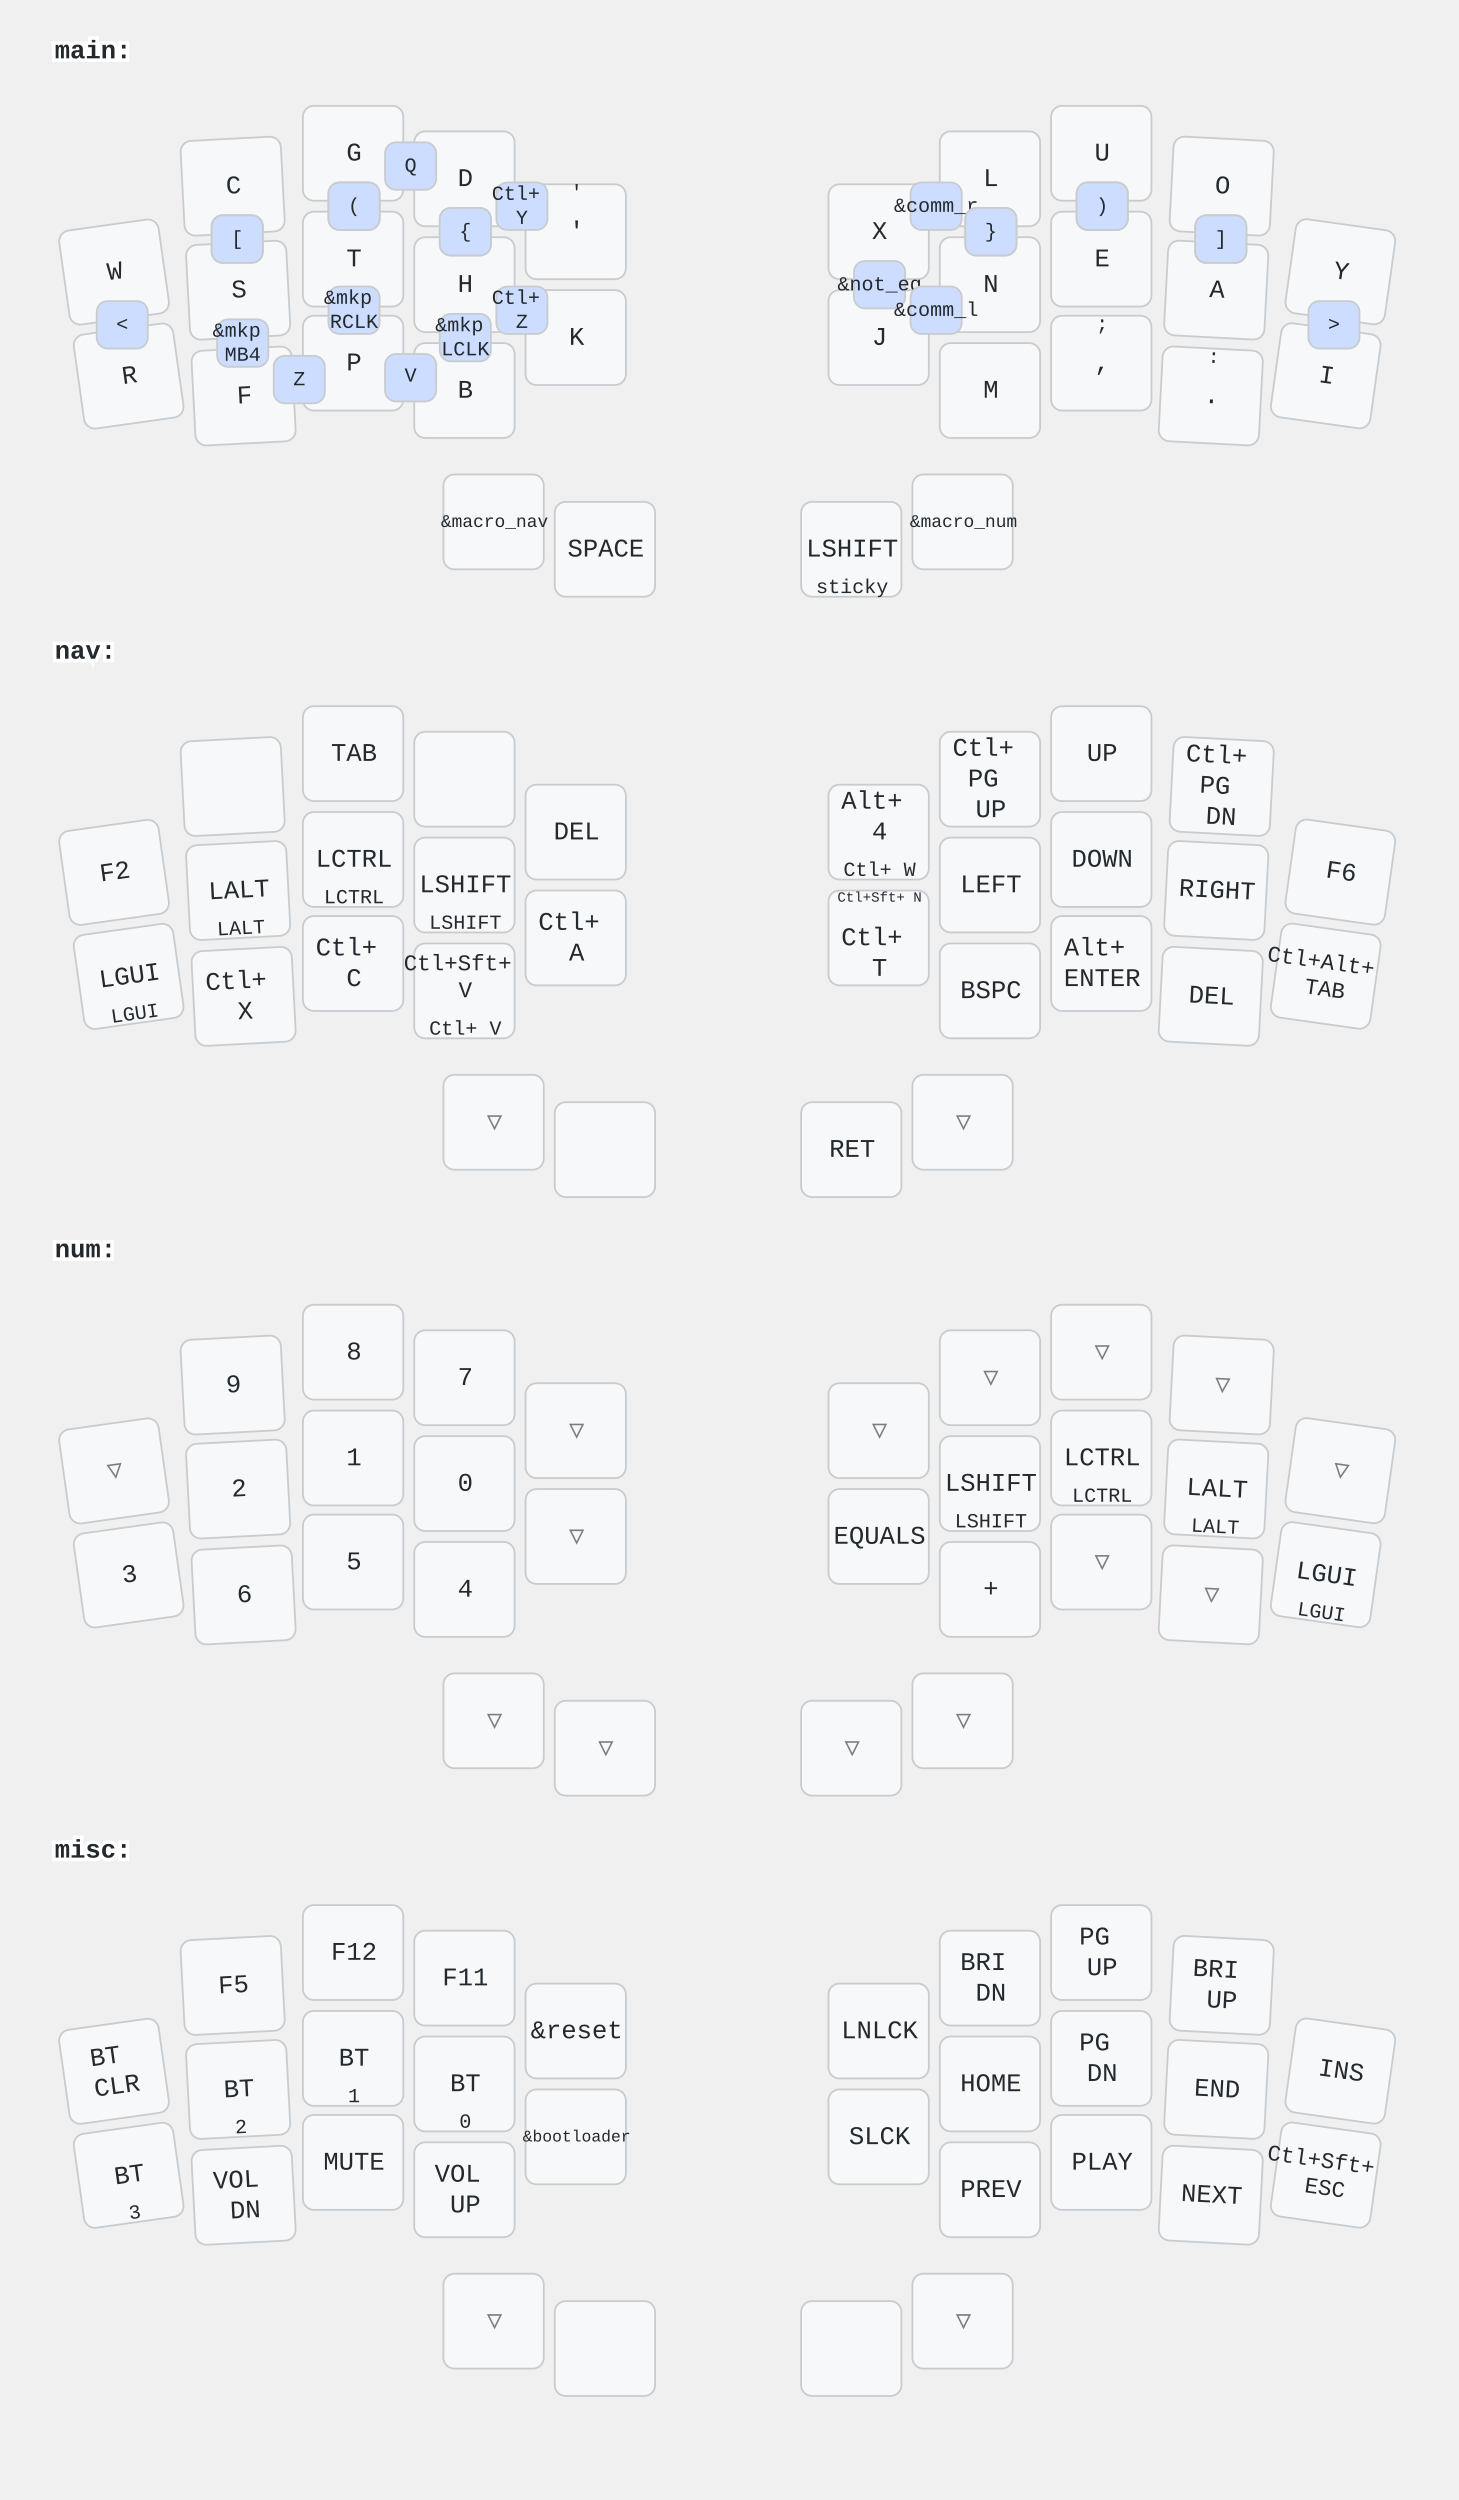
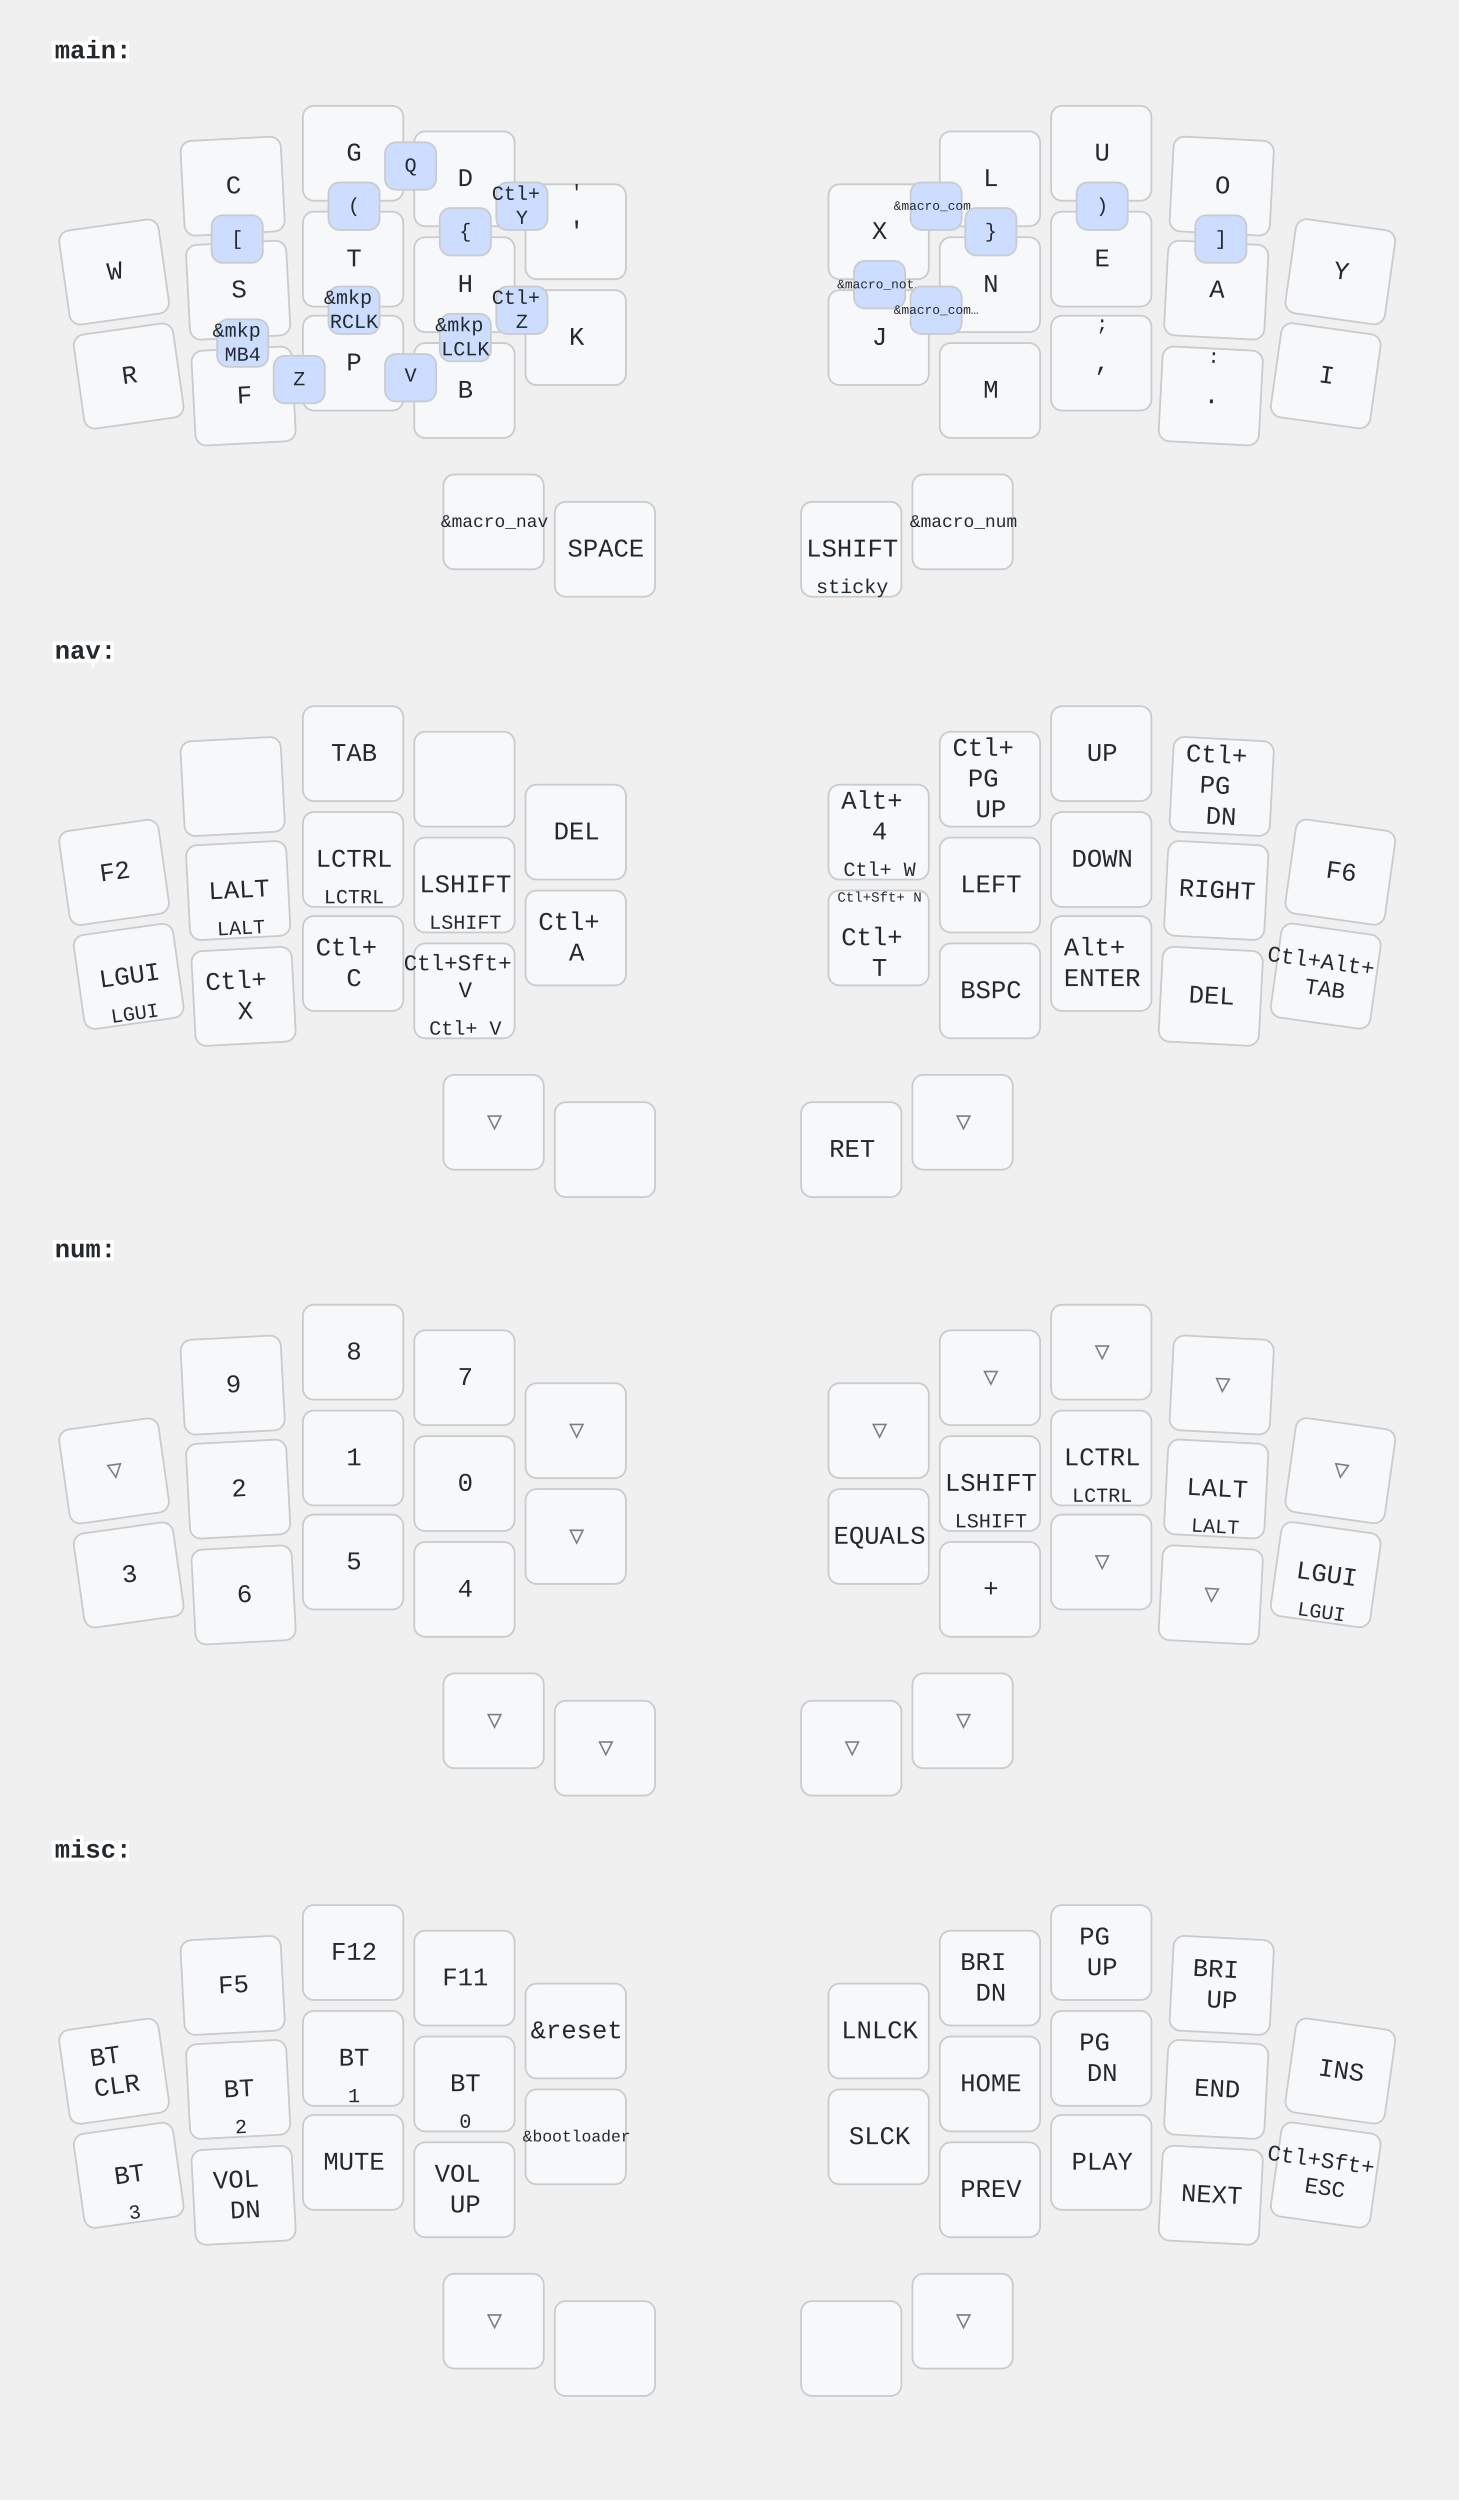
<svg xmlns="http://www.w3.org/2000/svg" width="799" height="1370" viewBox="0 0 799 1370" class="keymap">
  <style>/* inherit to force styles through use tags */
svg path {
    fill: inherit;
}

/* font and background color specifications */
svg.keymap {
    font-family: SFMono-Regular,Consolas,Liberation Mono,Menlo,monospace;
    font-size: 14px;
    font-kerning: normal;
    text-rendering: optimizeLegibility;
    fill: #24292e;
}

/* default key styling */
rect.key {
    fill: #f6f8fa;
}

rect.key, rect.combo {
    stroke: #c9cccf;
    stroke-width: 1;
}

/* default key side styling, only used is draw_key_sides is set */
rect.side {
    filter: brightness(90%);
}

/* color accent for combo boxes */
rect.combo, rect.combo-separate {
    fill: #cdf;
}

/* color accent for held keys */
rect.held, rect.combo.held {
    fill: #fdd;
}

/* color accent for ghost (optional) keys */
rect.ghost, rect.combo.ghost {
    stroke-dasharray: 4, 4;
    stroke-width: 2;
}

text {
    text-anchor: middle;
    dominant-baseline: middle;
}

/* styling for layer labels */
text.label {
    font-weight: bold;
    text-anchor: start;
    stroke: white;
    stroke-width: 4;
    paint-order: stroke;
}

/* styling for optional footer */
text.footer {
    text-anchor: end;
    dominant-baseline: auto;
    stroke: white;
    stroke-width: 4;
    paint-order: stroke;
}

/* styling for combo tap, and key hold/shifted label text */
text.combo, text.hold, text.shifted {
    font-size: 11px;
}

text.hold {
    text-anchor: middle;
    dominant-baseline: auto;
}

text.shifted {
    text-anchor: middle;
    dominant-baseline: hanging;
}

text.layer-activator {
    text-decoration: underline;
}

/* styling for hold/shifted label text in combo box */
text.combo.hold, text.combo.shifted {
    font-size: 8px;
}

/* lighter symbol for transparent keys */
text.trans {
    fill: #7b7e81;
}

/* styling for combo dendrons */
path.combo {
    stroke-width: 1;
    stroke: gray;
    fill: none;
}

/* Start Tabler Icons Cleanup */
/* cannot use height/width with glyphs */
.icon-tabler &gt; path {
    fill: inherit;
    stroke: inherit;
    stroke-width: 2;
}
/* hide tabler's default box */
.icon-tabler &gt; path[stroke="none"][fill="none"] {
    visibility: hidden;
}
/* End Tabler Icons Cleanup */
</style>
  <g transform="translate(30, 0)" class="layer-main">
    <text x="0" y="28" class="label" id="main">main:</text>
    <g transform="translate(0, 56)">
      <g transform="translate(33, 93) rotate(-8.0)" class="key keypos-0">
        <rect rx="6" ry="6" x="-28" y="-26" width="55" height="52" class="key" />
        <text x="0" y="0" class="key tap">W</text>
      </g>
      <g transform="translate(98, 46) rotate(-3.0)" class="key keypos-1">
        <rect rx="6" ry="6" x="-28" y="-26" width="55" height="52" class="key" />
        <text x="0" y="0" class="key tap">C</text>
      </g>
      <g transform="translate(164, 28)" class="key keypos-2">
        <rect rx="6" ry="6" x="-28" y="-26" width="55" height="52" class="key" />
        <text x="0" y="0" class="key tap">G</text>
      </g>
      <g transform="translate(225, 42)" class="key keypos-3">
        <rect rx="6" ry="6" x="-28" y="-26" width="55" height="52" class="key" />
        <text x="0" y="0" class="key tap">D</text>
      </g>
      <g transform="translate(286, 71)" class="key keypos-4">
        <rect rx="6" ry="6" x="-28" y="-26" width="55" height="52" class="key" />
        <text x="0" y="0" class="key tap">'</text>
        <text x="0" y="-24" class="key shifted">'</text>
      </g>
      <g transform="translate(452, 71)" class="key keypos-5">
        <rect rx="6" ry="6" x="-28" y="-26" width="55" height="52" class="key" />
        <text x="0" y="0" class="key tap">X</text>
      </g>
      <g transform="translate(513, 42)" class="key keypos-6">
        <rect rx="6" ry="6" x="-28" y="-26" width="55" height="52" class="key" />
        <text x="0" y="0" class="key tap">L</text>
      </g>
      <g transform="translate(574, 28)" class="key keypos-7">
        <rect rx="6" ry="6" x="-28" y="-26" width="55" height="52" class="key" />
        <text x="0" y="0" class="key tap">U</text>
      </g>
      <g transform="translate(640, 46) rotate(3.0)" class="key keypos-8">
        <rect rx="6" ry="6" x="-28" y="-26" width="55" height="52" class="key" />
        <text x="0" y="0" class="key tap">O</text>
      </g>
      <g transform="translate(705, 93) rotate(8.0)" class="key keypos-9">
        <rect rx="6" ry="6" x="-28" y="-26" width="55" height="52" class="key" />
        <text x="0" y="0" class="key tap">Y</text>
      </g>
      <g transform="translate(41, 150) rotate(-8.0)" class="key keypos-10">
        <rect rx="6" ry="6" x="-28" y="-26" width="55" height="52" class="key" />
        <text x="0" y="0" class="key tap">R</text>
      </g>
      <g transform="translate(101, 103) rotate(-3.0)" class="key keypos-11">
        <rect rx="6" ry="6" x="-28" y="-26" width="55" height="52" class="key" />
        <text x="0" y="0" class="key tap">S</text>
      </g>
      <g transform="translate(164, 86)" class="key keypos-12">
        <rect rx="6" ry="6" x="-28" y="-26" width="55" height="52" class="key" />
        <text x="0" y="0" class="key tap">T</text>
      </g>
      <g transform="translate(225, 100)" class="key keypos-13">
        <rect rx="6" ry="6" x="-28" y="-26" width="55" height="52" class="key" />
        <text x="0" y="0" class="key tap">H</text>
      </g>
      <g transform="translate(286, 129)" class="key keypos-14">
        <rect rx="6" ry="6" x="-28" y="-26" width="55" height="52" class="key" />
        <text x="0" y="0" class="key tap">K</text>
      </g>
      <g transform="translate(452, 129)" class="key keypos-15">
        <rect rx="6" ry="6" x="-28" y="-26" width="55" height="52" class="key" />
        <text x="0" y="0" class="key tap">J</text>
      </g>
      <g transform="translate(513, 100)" class="key keypos-16">
        <rect rx="6" ry="6" x="-28" y="-26" width="55" height="52" class="key" />
        <text x="0" y="0" class="key tap">N</text>
      </g>
      <g transform="translate(574, 86)" class="key keypos-17">
        <rect rx="6" ry="6" x="-28" y="-26" width="55" height="52" class="key" />
        <text x="0" y="0" class="key tap">E</text>
      </g>
      <g transform="translate(637, 103) rotate(3.0)" class="key keypos-18">
        <rect rx="6" ry="6" x="-28" y="-26" width="55" height="52" class="key" />
        <text x="0" y="0" class="key tap">A</text>
      </g>
      <g transform="translate(697, 150) rotate(8.0)" class="key keypos-19">
        <rect rx="6" ry="6" x="-28" y="-26" width="55" height="52" class="key" />
        <text x="0" y="0" class="key tap">I</text>
      </g>
      <g transform="translate(104, 161) rotate(-3.0)" class="key keypos-20">
        <rect rx="6" ry="6" x="-28" y="-26" width="55" height="52" class="key" />
        <text x="0" y="0" class="key tap">F</text>
      </g>
      <g transform="translate(164, 143)" class="key keypos-21">
        <rect rx="6" ry="6" x="-28" y="-26" width="55" height="52" class="key" />
        <text x="0" y="0" class="key tap">P</text>
      </g>
      <g transform="translate(225, 158)" class="key keypos-22">
        <rect rx="6" ry="6" x="-28" y="-26" width="55" height="52" class="key" />
        <text x="0" y="0" class="key tap">B</text>
      </g>
      <g transform="translate(513, 158)" class="key keypos-23">
        <rect rx="6" ry="6" x="-28" y="-26" width="55" height="52" class="key" />
        <text x="0" y="0" class="key tap">M</text>
      </g>
      <g transform="translate(574, 143)" class="key keypos-24">
        <rect rx="6" ry="6" x="-28" y="-26" width="55" height="52" class="key" />
        <text x="0" y="0" class="key tap">,</text>
        <text x="0" y="-24" class="key shifted">;</text>
      </g>
      <g transform="translate(634, 161) rotate(3.0)" class="key keypos-25">
        <rect rx="6" ry="6" x="-28" y="-26" width="55" height="52" class="key" />
        <text x="0" y="0" class="key tap">.</text>
        <text x="0" y="-24" class="key shifted">:</text>
      </g>
      <g transform="translate(241, 230)" class="key keypos-26">
        <rect rx="6" ry="6" x="-28" y="-26" width="55" height="52" class="key" />
        <text x="0" y="0" class="key tap">
          <tspan style="font-size: 70%">&amp;macro_nav</tspan>
        </text>
      </g>
      <g transform="translate(302, 245)" class="key keypos-27">
        <rect rx="6" ry="6" x="-28" y="-26" width="55" height="52" class="key" />
        <text x="0" y="0" class="key tap">SPACE</text>
      </g>
      <g transform="translate(437, 245)" class="key keypos-28">
        <rect rx="6" ry="6" x="-28" y="-26" width="55" height="52" class="key" />
        <text x="0" y="0" class="key tap">LSHIFT</text>
        <text x="0" y="24" class="key hold">sticky</text>
      </g>
      <g transform="translate(498, 230)" class="key keypos-29">
        <rect rx="6" ry="6" x="-28" y="-26" width="55" height="52" class="key" />
        <text x="0" y="0" class="key tap">
          <tspan style="font-size: 70%">&amp;macro_num</tspan>
        </text>
      </g>
      <g class="combo combopos-0">
        <rect rx="6" ry="6" x="181" y="22" width="28" height="26" class="combo" />
        <text x="195" y="35" class="combo tap">Q</text>
      </g>
      <g class="combo combopos-1">
        <rect rx="6" ry="6" x="120" y="139" width="28" height="26" class="combo" />
        <text x="134" y="152" class="combo tap">Z</text>
      </g>
      <g class="combo combopos-2">
        <rect rx="6" ry="6" x="181" y="138" width="28" height="26" class="combo" />
        <text x="195" y="150" class="combo tap">V</text>
      </g>
      <g class="combo combopos-3">
        <rect rx="6" ry="6" x="242" y="44" width="28" height="26" class="combo" />
        <text x="256" y="57" class="combo tap">
          <tspan x="256" dy="-0.6em">Ctl+</tspan>
          <tspan x="256" dy="1.2em">Y</tspan>
        </text>
      </g>
      <g class="combo combopos-4">
        <rect rx="6" ry="6" x="242" y="101" width="28" height="26" class="combo" />
        <text x="256" y="114" class="combo tap">
          <tspan x="256" dy="-0.6em">Ctl+</tspan>
          <tspan x="256" dy="1.2em">Z</tspan>
        </text>
      </g>
      <g class="combo combopos-5">
        <rect rx="6" ry="6" x="438" y="87" width="28" height="26" class="combo" />
-         <text x="452" y="100" class="combo tap">&amp;not_eq</text>
+         <text x="452" y="100" class="combo tap">
+           <tspan style="font-size: 64%">&amp;macro_not…</tspan>
+         </text>
      </g>
      <g class="combo combopos-6">
        <rect rx="6" ry="6" x="469" y="44" width="28" height="26" class="combo" />
-         <text x="483" y="57" class="combo tap">&amp;comm_r</text>
+         <text x="483" y="57" class="combo tap">
+           <tspan style="font-size: 64%">&amp;macro_com…</tspan>
+         </text>
      </g>
      <g class="combo combopos-7">
        <rect rx="6" ry="6" x="469" y="101" width="28" height="26" class="combo" />
-         <text x="483" y="114" class="combo tap">&amp;comm_l</text>
+         <text x="483" y="114" class="combo tap">
+           <tspan style="font-size: 64%">&amp;macro_com…</tspan>
+         </text>
      </g>
      <g class="combo combopos-8">
        <rect rx="6" ry="6" x="89" y="119" width="28" height="26" class="combo" />
        <text x="103" y="132" class="combo tap">
          <tspan x="103" dy="-0.6em">&amp;mkp</tspan>
          <tspan x="103" dy="1.2em">MB4</tspan>
        </text>
      </g>
      <g class="combo combopos-9">
        <rect rx="6" ry="6" x="150" y="101" width="28" height="26" class="combo" />
        <text x="164" y="114" class="combo tap">
          <tspan x="164" dy="-0.6em">&amp;mkp</tspan>
          <tspan x="164" dy="1.2em">RCLK</tspan>
        </text>
      </g>
      <g class="combo combopos-10">
        <rect rx="6" ry="6" x="211" y="116" width="28" height="26" class="combo" />
        <text x="225" y="129" class="combo tap">
          <tspan x="225" dy="-0.6em">&amp;mkp</tspan>
          <tspan x="225" dy="1.2em">LCLK</tspan>
        </text>
      </g>
      <g class="combo combopos-11">
        <rect rx="6" ry="6" x="86" y="62" width="28" height="26" class="combo" />
        <text x="100" y="75" class="combo tap">[</text>
      </g>
      <g class="combo combopos-12">
        <rect rx="6" ry="6" x="150" y="44" width="28" height="26" class="combo" />
        <text x="164" y="57" class="combo tap">(</text>
      </g>
      <g class="combo combopos-13">
        <rect rx="6" ry="6" x="211" y="58" width="28" height="26" class="combo" />
        <text x="225" y="71" class="combo tap">{</text>
      </g>
      <g class="combo combopos-14">
        <rect rx="6" ry="6" x="499" y="58" width="28" height="26" class="combo" />
        <text x="513" y="71" class="combo tap">}</text>
      </g>
      <g class="combo combopos-15">
        <rect rx="6" ry="6" x="560" y="44" width="28" height="26" class="combo" />
        <text x="574" y="57" class="combo tap">)</text>
      </g>
      <g class="combo combopos-16">
-         <rect rx="6" ry="6" x="625" y="62" width="28" height="26" class="combo" />
-         <text x="639" y="75" class="combo tap">]</text>
-       </g>
-       <g class="combo combopos-17">
-         <rect rx="6" ry="6" x="23" y="109" width="28" height="26" class="combo" />
-         <text x="37" y="122" class="combo tap">&lt;</text>
-       </g>
-       <g class="combo combopos-18">
-         <rect rx="6" ry="6" x="86" y="62" width="28" height="26" class="combo" />
-         <text x="100" y="75" class="combo tap">[</text>
-       </g>
-       <g class="combo combopos-19">
-         <rect rx="6" ry="6" x="150" y="44" width="28" height="26" class="combo" />
-         <text x="164" y="57" class="combo tap">(</text>
-       </g>
-       <g class="combo combopos-20">
-         <rect rx="6" ry="6" x="211" y="58" width="28" height="26" class="combo" />
-         <text x="225" y="71" class="combo tap">{</text>
-       </g>
-       <g class="combo combopos-21">
-         <rect rx="6" ry="6" x="687" y="109" width="28" height="26" class="combo" />
-         <text x="701" y="122" class="combo tap">&gt;</text>
-       </g>
-       <g class="combo combopos-22">
-         <rect rx="6" ry="6" x="499" y="58" width="28" height="26" class="combo" />
-         <text x="513" y="71" class="combo tap">}</text>
-       </g>
-       <g class="combo combopos-23">
-         <rect rx="6" ry="6" x="560" y="44" width="28" height="26" class="combo" />
-         <text x="574" y="57" class="combo tap">)</text>
-       </g>
-       <g class="combo combopos-24">
        <rect rx="6" ry="6" x="625" y="62" width="28" height="26" class="combo" />
        <text x="639" y="75" class="combo tap">]</text>
      </g>
    </g>
  </g>
  <g transform="translate(30, 329)" class="layer-nav">
    <text x="0" y="28" class="label" id="nav">nav:</text>
    <g transform="translate(0, 56)">
      <g transform="translate(33, 93) rotate(-8.0)" class="key keypos-0">
        <rect rx="6" ry="6" x="-28" y="-26" width="55" height="52" class="key" />
        <text x="0" y="0" class="key tap">F2</text>
      </g>
      <g transform="translate(98, 46) rotate(-3.0)" class="key keypos-1">
        <rect rx="6" ry="6" x="-28" y="-26" width="55" height="52" class="key" />
      </g>
      <g transform="translate(164, 28)" class="key keypos-2">
        <rect rx="6" ry="6" x="-28" y="-26" width="55" height="52" class="key" />
        <text x="0" y="0" class="key tap">TAB</text>
      </g>
      <g transform="translate(225, 42)" class="key keypos-3">
        <rect rx="6" ry="6" x="-28" y="-26" width="55" height="52" class="key" />
      </g>
      <g transform="translate(286, 71)" class="key keypos-4">
        <rect rx="6" ry="6" x="-28" y="-26" width="55" height="52" class="key" />
        <text x="0" y="0" class="key tap">DEL</text>
      </g>
      <g transform="translate(452, 71)" class="key keypos-5">
        <rect rx="6" ry="6" x="-28" y="-26" width="55" height="52" class="key" />
        <text x="0" y="0" class="key tap">
          <tspan x="0" dy="-1.2em">Alt+</tspan>
          <tspan x="0" dy="1.2em">4</tspan>
        </text>
        <text x="0" y="24" class="key hold">Ctl+ W</text>
      </g>
      <g transform="translate(513, 42)" class="key keypos-6">
        <rect rx="6" ry="6" x="-28" y="-26" width="55" height="52" class="key" />
        <text x="0" y="0" class="key tap">
          <tspan x="0" dy="-1.2em">Ctl+</tspan>
          <tspan x="0" dy="1.2em">PG</tspan>
          <tspan x="0" dy="1.2em">UP</tspan>
        </text>
      </g>
      <g transform="translate(574, 28)" class="key keypos-7">
        <rect rx="6" ry="6" x="-28" y="-26" width="55" height="52" class="key" />
        <text x="0" y="0" class="key tap">UP</text>
      </g>
      <g transform="translate(640, 46) rotate(3.0)" class="key keypos-8">
        <rect rx="6" ry="6" x="-28" y="-26" width="55" height="52" class="key" />
        <text x="0" y="0" class="key tap">
          <tspan x="0" dy="-1.2em">Ctl+</tspan>
          <tspan x="0" dy="1.2em">PG</tspan>
          <tspan x="0" dy="1.2em">DN</tspan>
        </text>
      </g>
      <g transform="translate(705, 93) rotate(8.0)" class="key keypos-9">
        <rect rx="6" ry="6" x="-28" y="-26" width="55" height="52" class="key" />
        <text x="0" y="0" class="key tap">F6</text>
      </g>
      <g transform="translate(41, 150) rotate(-8.0)" class="key keypos-10">
        <rect rx="6" ry="6" x="-28" y="-26" width="55" height="52" class="key" />
        <text x="0" y="0" class="key tap">LGUI</text>
        <text x="0" y="24" class="key hold">LGUI</text>
      </g>
      <g transform="translate(101, 103) rotate(-3.0)" class="key keypos-11">
        <rect rx="6" ry="6" x="-28" y="-26" width="55" height="52" class="key" />
        <text x="0" y="0" class="key tap">LALT</text>
        <text x="0" y="24" class="key hold">LALT</text>
      </g>
      <g transform="translate(164, 86)" class="key keypos-12">
        <rect rx="6" ry="6" x="-28" y="-26" width="55" height="52" class="key" />
        <text x="0" y="0" class="key tap">LCTRL</text>
        <text x="0" y="24" class="key hold">LCTRL</text>
      </g>
      <g transform="translate(225, 100)" class="key keypos-13">
        <rect rx="6" ry="6" x="-28" y="-26" width="55" height="52" class="key" />
        <text x="0" y="0" class="key tap">LSHIFT</text>
        <text x="0" y="24" class="key hold">LSHIFT</text>
      </g>
      <g transform="translate(286, 129)" class="key keypos-14">
        <rect rx="6" ry="6" x="-28" y="-26" width="55" height="52" class="key" />
        <text x="0" y="0" class="key tap">
          <tspan x="0" dy="-0.6em">Ctl+</tspan>
          <tspan x="0" dy="1.2em">A</tspan>
        </text>
      </g>
      <g transform="translate(452, 129)" class="key keypos-15">
        <rect rx="6" ry="6" x="-28" y="-26" width="55" height="52" class="key" />
        <text x="0" y="0" class="key tap">
          <tspan x="0" dy="-0.0em">Ctl+</tspan>
          <tspan x="0" dy="1.2em">T</tspan>
        </text>
        <text x="0" y="-24" class="key shifted">
          <tspan style="font-size: 70%">Ctl+Sft+ N</tspan>
        </text>
      </g>
      <g transform="translate(513, 100)" class="key keypos-16">
        <rect rx="6" ry="6" x="-28" y="-26" width="55" height="52" class="key" />
        <text x="0" y="0" class="key tap">LEFT</text>
      </g>
      <g transform="translate(574, 86)" class="key keypos-17">
        <rect rx="6" ry="6" x="-28" y="-26" width="55" height="52" class="key" />
        <text x="0" y="0" class="key tap">DOWN</text>
      </g>
      <g transform="translate(637, 103) rotate(3.0)" class="key keypos-18">
        <rect rx="6" ry="6" x="-28" y="-26" width="55" height="52" class="key" />
        <text x="0" y="0" class="key tap">RIGHT</text>
      </g>
      <g transform="translate(697, 150) rotate(8.0)" class="key keypos-19">
        <rect rx="6" ry="6" x="-28" y="-26" width="55" height="52" class="key" />
        <text x="0" y="0" class="key tap">
          <tspan x="0" dy="-0.6em" style="font-size: 88%">Ctl+Alt+</tspan>
          <tspan x="0" dy="1.2em" style="font-size: 88%">TAB</tspan>
        </text>
      </g>
      <g transform="translate(104, 161) rotate(-3.0)" class="key keypos-20">
        <rect rx="6" ry="6" x="-28" y="-26" width="55" height="52" class="key" />
        <text x="0" y="0" class="key tap">
          <tspan x="0" dy="-0.6em">Ctl+</tspan>
          <tspan x="0" dy="1.2em">X</tspan>
        </text>
      </g>
      <g transform="translate(164, 143)" class="key keypos-21">
        <rect rx="6" ry="6" x="-28" y="-26" width="55" height="52" class="key" />
        <text x="0" y="0" class="key tap">
          <tspan x="0" dy="-0.6em">Ctl+</tspan>
          <tspan x="0" dy="1.2em">C</tspan>
        </text>
      </g>
      <g transform="translate(225, 158)" class="key keypos-22">
        <rect rx="6" ry="6" x="-28" y="-26" width="55" height="52" class="key" />
        <text x="0" y="0" class="key tap">
          <tspan x="0" dy="-1.2em" style="font-size: 88%">Ctl+Sft+</tspan>
          <tspan x="0" dy="1.2em" style="font-size: 88%">V</tspan>
        </text>
        <text x="0" y="24" class="key hold">Ctl+ V</text>
      </g>
      <g transform="translate(513, 158)" class="key keypos-23">
        <rect rx="6" ry="6" x="-28" y="-26" width="55" height="52" class="key" />
        <text x="0" y="0" class="key tap">BSPC</text>
      </g>
      <g transform="translate(574, 143)" class="key keypos-24">
        <rect rx="6" ry="6" x="-28" y="-26" width="55" height="52" class="key" />
        <text x="0" y="0" class="key tap">
          <tspan x="0" dy="-0.6em">Alt+</tspan>
          <tspan x="0" dy="1.2em">ENTER</tspan>
        </text>
      </g>
      <g transform="translate(634, 161) rotate(3.0)" class="key keypos-25">
        <rect rx="6" ry="6" x="-28" y="-26" width="55" height="52" class="key" />
        <text x="0" y="0" class="key tap">DEL</text>
      </g>
      <g transform="translate(241, 230)" class="key trans keypos-26">
        <rect rx="6" ry="6" x="-28" y="-26" width="55" height="52" class="key trans" />
        <text x="0" y="0" class="key trans tap">▽</text>
      </g>
      <g transform="translate(302, 245)" class="key keypos-27">
        <rect rx="6" ry="6" x="-28" y="-26" width="55" height="52" class="key" />
      </g>
      <g transform="translate(437, 245)" class="key keypos-28">
        <rect rx="6" ry="6" x="-28" y="-26" width="55" height="52" class="key" />
        <text x="0" y="0" class="key tap">RET</text>
      </g>
      <g transform="translate(498, 230)" class="key trans keypos-29">
        <rect rx="6" ry="6" x="-28" y="-26" width="55" height="52" class="key trans" />
        <text x="0" y="0" class="key trans tap">▽</text>
      </g>
    </g>
  </g>
  <g transform="translate(30, 657)" class="layer-num">
    <text x="0" y="28" class="label" id="num">num:</text>
    <g transform="translate(0, 56)">
      <g transform="translate(33, 93) rotate(-8.0)" class="key trans keypos-0">
        <rect rx="6" ry="6" x="-28" y="-26" width="55" height="52" class="key trans" />
        <text x="0" y="0" class="key trans tap">▽</text>
      </g>
      <g transform="translate(98, 46) rotate(-3.0)" class="key keypos-1">
        <rect rx="6" ry="6" x="-28" y="-26" width="55" height="52" class="key" />
        <text x="0" y="0" class="key tap">9</text>
      </g>
      <g transform="translate(164, 28)" class="key keypos-2">
        <rect rx="6" ry="6" x="-28" y="-26" width="55" height="52" class="key" />
        <text x="0" y="0" class="key tap">8</text>
      </g>
      <g transform="translate(225, 42)" class="key keypos-3">
        <rect rx="6" ry="6" x="-28" y="-26" width="55" height="52" class="key" />
        <text x="0" y="0" class="key tap">7</text>
      </g>
      <g transform="translate(286, 71)" class="key trans keypos-4">
        <rect rx="6" ry="6" x="-28" y="-26" width="55" height="52" class="key trans" />
        <text x="0" y="0" class="key trans tap">▽</text>
      </g>
      <g transform="translate(452, 71)" class="key trans keypos-5">
        <rect rx="6" ry="6" x="-28" y="-26" width="55" height="52" class="key trans" />
        <text x="0" y="0" class="key trans tap">▽</text>
      </g>
      <g transform="translate(513, 42)" class="key trans keypos-6">
        <rect rx="6" ry="6" x="-28" y="-26" width="55" height="52" class="key trans" />
        <text x="0" y="0" class="key trans tap">▽</text>
      </g>
      <g transform="translate(574, 28)" class="key trans keypos-7">
        <rect rx="6" ry="6" x="-28" y="-26" width="55" height="52" class="key trans" />
        <text x="0" y="0" class="key trans tap">▽</text>
      </g>
      <g transform="translate(640, 46) rotate(3.0)" class="key trans keypos-8">
        <rect rx="6" ry="6" x="-28" y="-26" width="55" height="52" class="key trans" />
        <text x="0" y="0" class="key trans tap">▽</text>
      </g>
      <g transform="translate(705, 93) rotate(8.0)" class="key trans keypos-9">
        <rect rx="6" ry="6" x="-28" y="-26" width="55" height="52" class="key trans" />
        <text x="0" y="0" class="key trans tap">▽</text>
      </g>
      <g transform="translate(41, 150) rotate(-8.0)" class="key keypos-10">
        <rect rx="6" ry="6" x="-28" y="-26" width="55" height="52" class="key" />
        <text x="0" y="0" class="key tap">3</text>
      </g>
      <g transform="translate(101, 103) rotate(-3.0)" class="key keypos-11">
        <rect rx="6" ry="6" x="-28" y="-26" width="55" height="52" class="key" />
        <text x="0" y="0" class="key tap">2</text>
      </g>
      <g transform="translate(164, 86)" class="key keypos-12">
        <rect rx="6" ry="6" x="-28" y="-26" width="55" height="52" class="key" />
        <text x="0" y="0" class="key tap">1</text>
      </g>
      <g transform="translate(225, 100)" class="key keypos-13">
        <rect rx="6" ry="6" x="-28" y="-26" width="55" height="52" class="key" />
        <text x="0" y="0" class="key tap">0</text>
      </g>
      <g transform="translate(286, 129)" class="key trans keypos-14">
        <rect rx="6" ry="6" x="-28" y="-26" width="55" height="52" class="key trans" />
        <text x="0" y="0" class="key trans tap">▽</text>
      </g>
      <g transform="translate(452, 129)" class="key keypos-15">
        <rect rx="6" ry="6" x="-28" y="-26" width="55" height="52" class="key" />
        <text x="0" y="0" class="key tap">EQUALS</text>
      </g>
      <g transform="translate(513, 100)" class="key keypos-16">
        <rect rx="6" ry="6" x="-28" y="-26" width="55" height="52" class="key" />
        <text x="0" y="0" class="key tap">LSHIFT</text>
        <text x="0" y="24" class="key hold">LSHIFT</text>
      </g>
      <g transform="translate(574, 86)" class="key keypos-17">
        <rect rx="6" ry="6" x="-28" y="-26" width="55" height="52" class="key" />
        <text x="0" y="0" class="key tap">LCTRL</text>
        <text x="0" y="24" class="key hold">LCTRL</text>
      </g>
      <g transform="translate(637, 103) rotate(3.0)" class="key keypos-18">
        <rect rx="6" ry="6" x="-28" y="-26" width="55" height="52" class="key" />
        <text x="0" y="0" class="key tap">LALT</text>
        <text x="0" y="24" class="key hold">LALT</text>
      </g>
      <g transform="translate(697, 150) rotate(8.0)" class="key keypos-19">
        <rect rx="6" ry="6" x="-28" y="-26" width="55" height="52" class="key" />
        <text x="0" y="0" class="key tap">LGUI</text>
        <text x="0" y="24" class="key hold">LGUI</text>
      </g>
      <g transform="translate(104, 161) rotate(-3.0)" class="key keypos-20">
        <rect rx="6" ry="6" x="-28" y="-26" width="55" height="52" class="key" />
        <text x="0" y="0" class="key tap">6</text>
      </g>
      <g transform="translate(164, 143)" class="key keypos-21">
        <rect rx="6" ry="6" x="-28" y="-26" width="55" height="52" class="key" />
        <text x="0" y="0" class="key tap">5</text>
      </g>
      <g transform="translate(225, 158)" class="key keypos-22">
        <rect rx="6" ry="6" x="-28" y="-26" width="55" height="52" class="key" />
        <text x="0" y="0" class="key tap">4</text>
      </g>
      <g transform="translate(513, 158)" class="key keypos-23">
        <rect rx="6" ry="6" x="-28" y="-26" width="55" height="52" class="key" />
        <text x="0" y="0" class="key tap">+</text>
      </g>
      <g transform="translate(574, 143)" class="key trans keypos-24">
        <rect rx="6" ry="6" x="-28" y="-26" width="55" height="52" class="key trans" />
        <text x="0" y="0" class="key trans tap">▽</text>
      </g>
      <g transform="translate(634, 161) rotate(3.0)" class="key trans keypos-25">
        <rect rx="6" ry="6" x="-28" y="-26" width="55" height="52" class="key trans" />
        <text x="0" y="0" class="key trans tap">▽</text>
      </g>
      <g transform="translate(241, 230)" class="key trans keypos-26">
        <rect rx="6" ry="6" x="-28" y="-26" width="55" height="52" class="key trans" />
        <text x="0" y="0" class="key trans tap">▽</text>
      </g>
      <g transform="translate(302, 245)" class="key trans keypos-27">
        <rect rx="6" ry="6" x="-28" y="-26" width="55" height="52" class="key trans" />
        <text x="0" y="0" class="key trans tap">▽</text>
      </g>
      <g transform="translate(437, 245)" class="key trans keypos-28">
        <rect rx="6" ry="6" x="-28" y="-26" width="55" height="52" class="key trans" />
        <text x="0" y="0" class="key trans tap">▽</text>
      </g>
      <g transform="translate(498, 230)" class="key trans keypos-29">
        <rect rx="6" ry="6" x="-28" y="-26" width="55" height="52" class="key trans" />
        <text x="0" y="0" class="key trans tap">▽</text>
      </g>
    </g>
  </g>
  <g transform="translate(30, 986)" class="layer-misc">
    <text x="0" y="28" class="label" id="misc">misc:</text>
    <g transform="translate(0, 56)">
      <g transform="translate(33, 93) rotate(-8.0)" class="key keypos-0">
        <rect rx="6" ry="6" x="-28" y="-26" width="55" height="52" class="key" />
        <text x="0" y="0" class="key tap">
          <tspan x="0" dy="-0.6em">BT</tspan>
          <tspan x="0" dy="1.2em">CLR</tspan>
        </text>
      </g>
      <g transform="translate(98, 46) rotate(-3.0)" class="key keypos-1">
        <rect rx="6" ry="6" x="-28" y="-26" width="55" height="52" class="key" />
        <text x="0" y="0" class="key tap">F5</text>
      </g>
      <g transform="translate(164, 28)" class="key keypos-2">
        <rect rx="6" ry="6" x="-28" y="-26" width="55" height="52" class="key" />
        <text x="0" y="0" class="key tap">F12</text>
      </g>
      <g transform="translate(225, 42)" class="key keypos-3">
        <rect rx="6" ry="6" x="-28" y="-26" width="55" height="52" class="key" />
        <text x="0" y="0" class="key tap">F11</text>
      </g>
      <g transform="translate(286, 71)" class="key keypos-4">
        <rect rx="6" ry="6" x="-28" y="-26" width="55" height="52" class="key" />
        <text x="0" y="0" class="key tap">&amp;reset</text>
      </g>
      <g transform="translate(452, 71)" class="key keypos-5">
        <rect rx="6" ry="6" x="-28" y="-26" width="55" height="52" class="key" />
        <text x="0" y="0" class="key tap">LNLCK</text>
      </g>
      <g transform="translate(513, 42)" class="key keypos-6">
        <rect rx="6" ry="6" x="-28" y="-26" width="55" height="52" class="key" />
        <text x="0" y="0" class="key tap">
          <tspan x="0" dy="-0.6em">BRI</tspan>
          <tspan x="0" dy="1.2em">DN</tspan>
        </text>
      </g>
      <g transform="translate(574, 28)" class="key keypos-7">
        <rect rx="6" ry="6" x="-28" y="-26" width="55" height="52" class="key" />
        <text x="0" y="0" class="key tap">
          <tspan x="0" dy="-0.6em">PG</tspan>
          <tspan x="0" dy="1.2em">UP</tspan>
        </text>
      </g>
      <g transform="translate(640, 46) rotate(3.0)" class="key keypos-8">
        <rect rx="6" ry="6" x="-28" y="-26" width="55" height="52" class="key" />
        <text x="0" y="0" class="key tap">
          <tspan x="0" dy="-0.6em">BRI</tspan>
          <tspan x="0" dy="1.2em">UP</tspan>
        </text>
      </g>
      <g transform="translate(705, 93) rotate(8.0)" class="key keypos-9">
        <rect rx="6" ry="6" x="-28" y="-26" width="55" height="52" class="key" />
        <text x="0" y="0" class="key tap">INS</text>
      </g>
      <g transform="translate(41, 150) rotate(-8.0)" class="key keypos-10">
        <rect rx="6" ry="6" x="-28" y="-26" width="55" height="52" class="key" />
        <text x="0" y="0" class="key tap">BT</text>
        <text x="0" y="24" class="key hold">3</text>
      </g>
      <g transform="translate(101, 103) rotate(-3.0)" class="key keypos-11">
        <rect rx="6" ry="6" x="-28" y="-26" width="55" height="52" class="key" />
        <text x="0" y="0" class="key tap">BT</text>
        <text x="0" y="24" class="key hold">2</text>
      </g>
      <g transform="translate(164, 86)" class="key keypos-12">
        <rect rx="6" ry="6" x="-28" y="-26" width="55" height="52" class="key" />
        <text x="0" y="0" class="key tap">BT</text>
        <text x="0" y="24" class="key hold">1</text>
      </g>
      <g transform="translate(225, 100)" class="key keypos-13">
        <rect rx="6" ry="6" x="-28" y="-26" width="55" height="52" class="key" />
        <text x="0" y="0" class="key tap">BT</text>
        <text x="0" y="24" class="key hold">0</text>
      </g>
      <g transform="translate(286, 129)" class="key keypos-14">
        <rect rx="6" ry="6" x="-28" y="-26" width="55" height="52" class="key" />
        <text x="0" y="0" class="key tap">
          <tspan style="font-size: 64%">&amp;bootloader</tspan>
        </text>
      </g>
      <g transform="translate(452, 129)" class="key keypos-15">
        <rect rx="6" ry="6" x="-28" y="-26" width="55" height="52" class="key" />
        <text x="0" y="0" class="key tap">SLCK</text>
      </g>
      <g transform="translate(513, 100)" class="key keypos-16">
        <rect rx="6" ry="6" x="-28" y="-26" width="55" height="52" class="key" />
        <text x="0" y="0" class="key tap">HOME</text>
      </g>
      <g transform="translate(574, 86)" class="key keypos-17">
        <rect rx="6" ry="6" x="-28" y="-26" width="55" height="52" class="key" />
        <text x="0" y="0" class="key tap">
          <tspan x="0" dy="-0.6em">PG</tspan>
          <tspan x="0" dy="1.2em">DN</tspan>
        </text>
      </g>
      <g transform="translate(637, 103) rotate(3.0)" class="key keypos-18">
        <rect rx="6" ry="6" x="-28" y="-26" width="55" height="52" class="key" />
        <text x="0" y="0" class="key tap">END</text>
      </g>
      <g transform="translate(697, 150) rotate(8.0)" class="key keypos-19">
        <rect rx="6" ry="6" x="-28" y="-26" width="55" height="52" class="key" />
        <text x="0" y="0" class="key tap">
          <tspan x="0" dy="-0.6em" style="font-size: 88%">Ctl+Sft+</tspan>
          <tspan x="0" dy="1.2em" style="font-size: 88%">ESC</tspan>
        </text>
      </g>
      <g transform="translate(104, 161) rotate(-3.0)" class="key keypos-20">
        <rect rx="6" ry="6" x="-28" y="-26" width="55" height="52" class="key" />
        <text x="0" y="0" class="key tap">
          <tspan x="0" dy="-0.6em">VOL</tspan>
          <tspan x="0" dy="1.2em">DN</tspan>
        </text>
      </g>
      <g transform="translate(164, 143)" class="key keypos-21">
        <rect rx="6" ry="6" x="-28" y="-26" width="55" height="52" class="key" />
        <text x="0" y="0" class="key tap">MUTE</text>
      </g>
      <g transform="translate(225, 158)" class="key keypos-22">
        <rect rx="6" ry="6" x="-28" y="-26" width="55" height="52" class="key" />
        <text x="0" y="0" class="key tap">
          <tspan x="0" dy="-0.6em">VOL</tspan>
          <tspan x="0" dy="1.2em">UP</tspan>
        </text>
      </g>
      <g transform="translate(513, 158)" class="key keypos-23">
        <rect rx="6" ry="6" x="-28" y="-26" width="55" height="52" class="key" />
        <text x="0" y="0" class="key tap">PREV</text>
      </g>
      <g transform="translate(574, 143)" class="key keypos-24">
        <rect rx="6" ry="6" x="-28" y="-26" width="55" height="52" class="key" />
        <text x="0" y="0" class="key tap">PLAY</text>
      </g>
      <g transform="translate(634, 161) rotate(3.0)" class="key keypos-25">
        <rect rx="6" ry="6" x="-28" y="-26" width="55" height="52" class="key" />
        <text x="0" y="0" class="key tap">NEXT</text>
      </g>
      <g transform="translate(241, 230)" class="key trans keypos-26">
        <rect rx="6" ry="6" x="-28" y="-26" width="55" height="52" class="key trans" />
        <text x="0" y="0" class="key trans tap">▽</text>
      </g>
      <g transform="translate(302, 245)" class="key keypos-27">
        <rect rx="6" ry="6" x="-28" y="-26" width="55" height="52" class="key" />
      </g>
      <g transform="translate(437, 245)" class="key keypos-28">
        <rect rx="6" ry="6" x="-28" y="-26" width="55" height="52" class="key" />
      </g>
      <g transform="translate(498, 230)" class="key trans keypos-29">
        <rect rx="6" ry="6" x="-28" y="-26" width="55" height="52" class="key trans" />
        <text x="0" y="0" class="key trans tap">▽</text>
      </g>
    </g>
  </g>
</svg>
